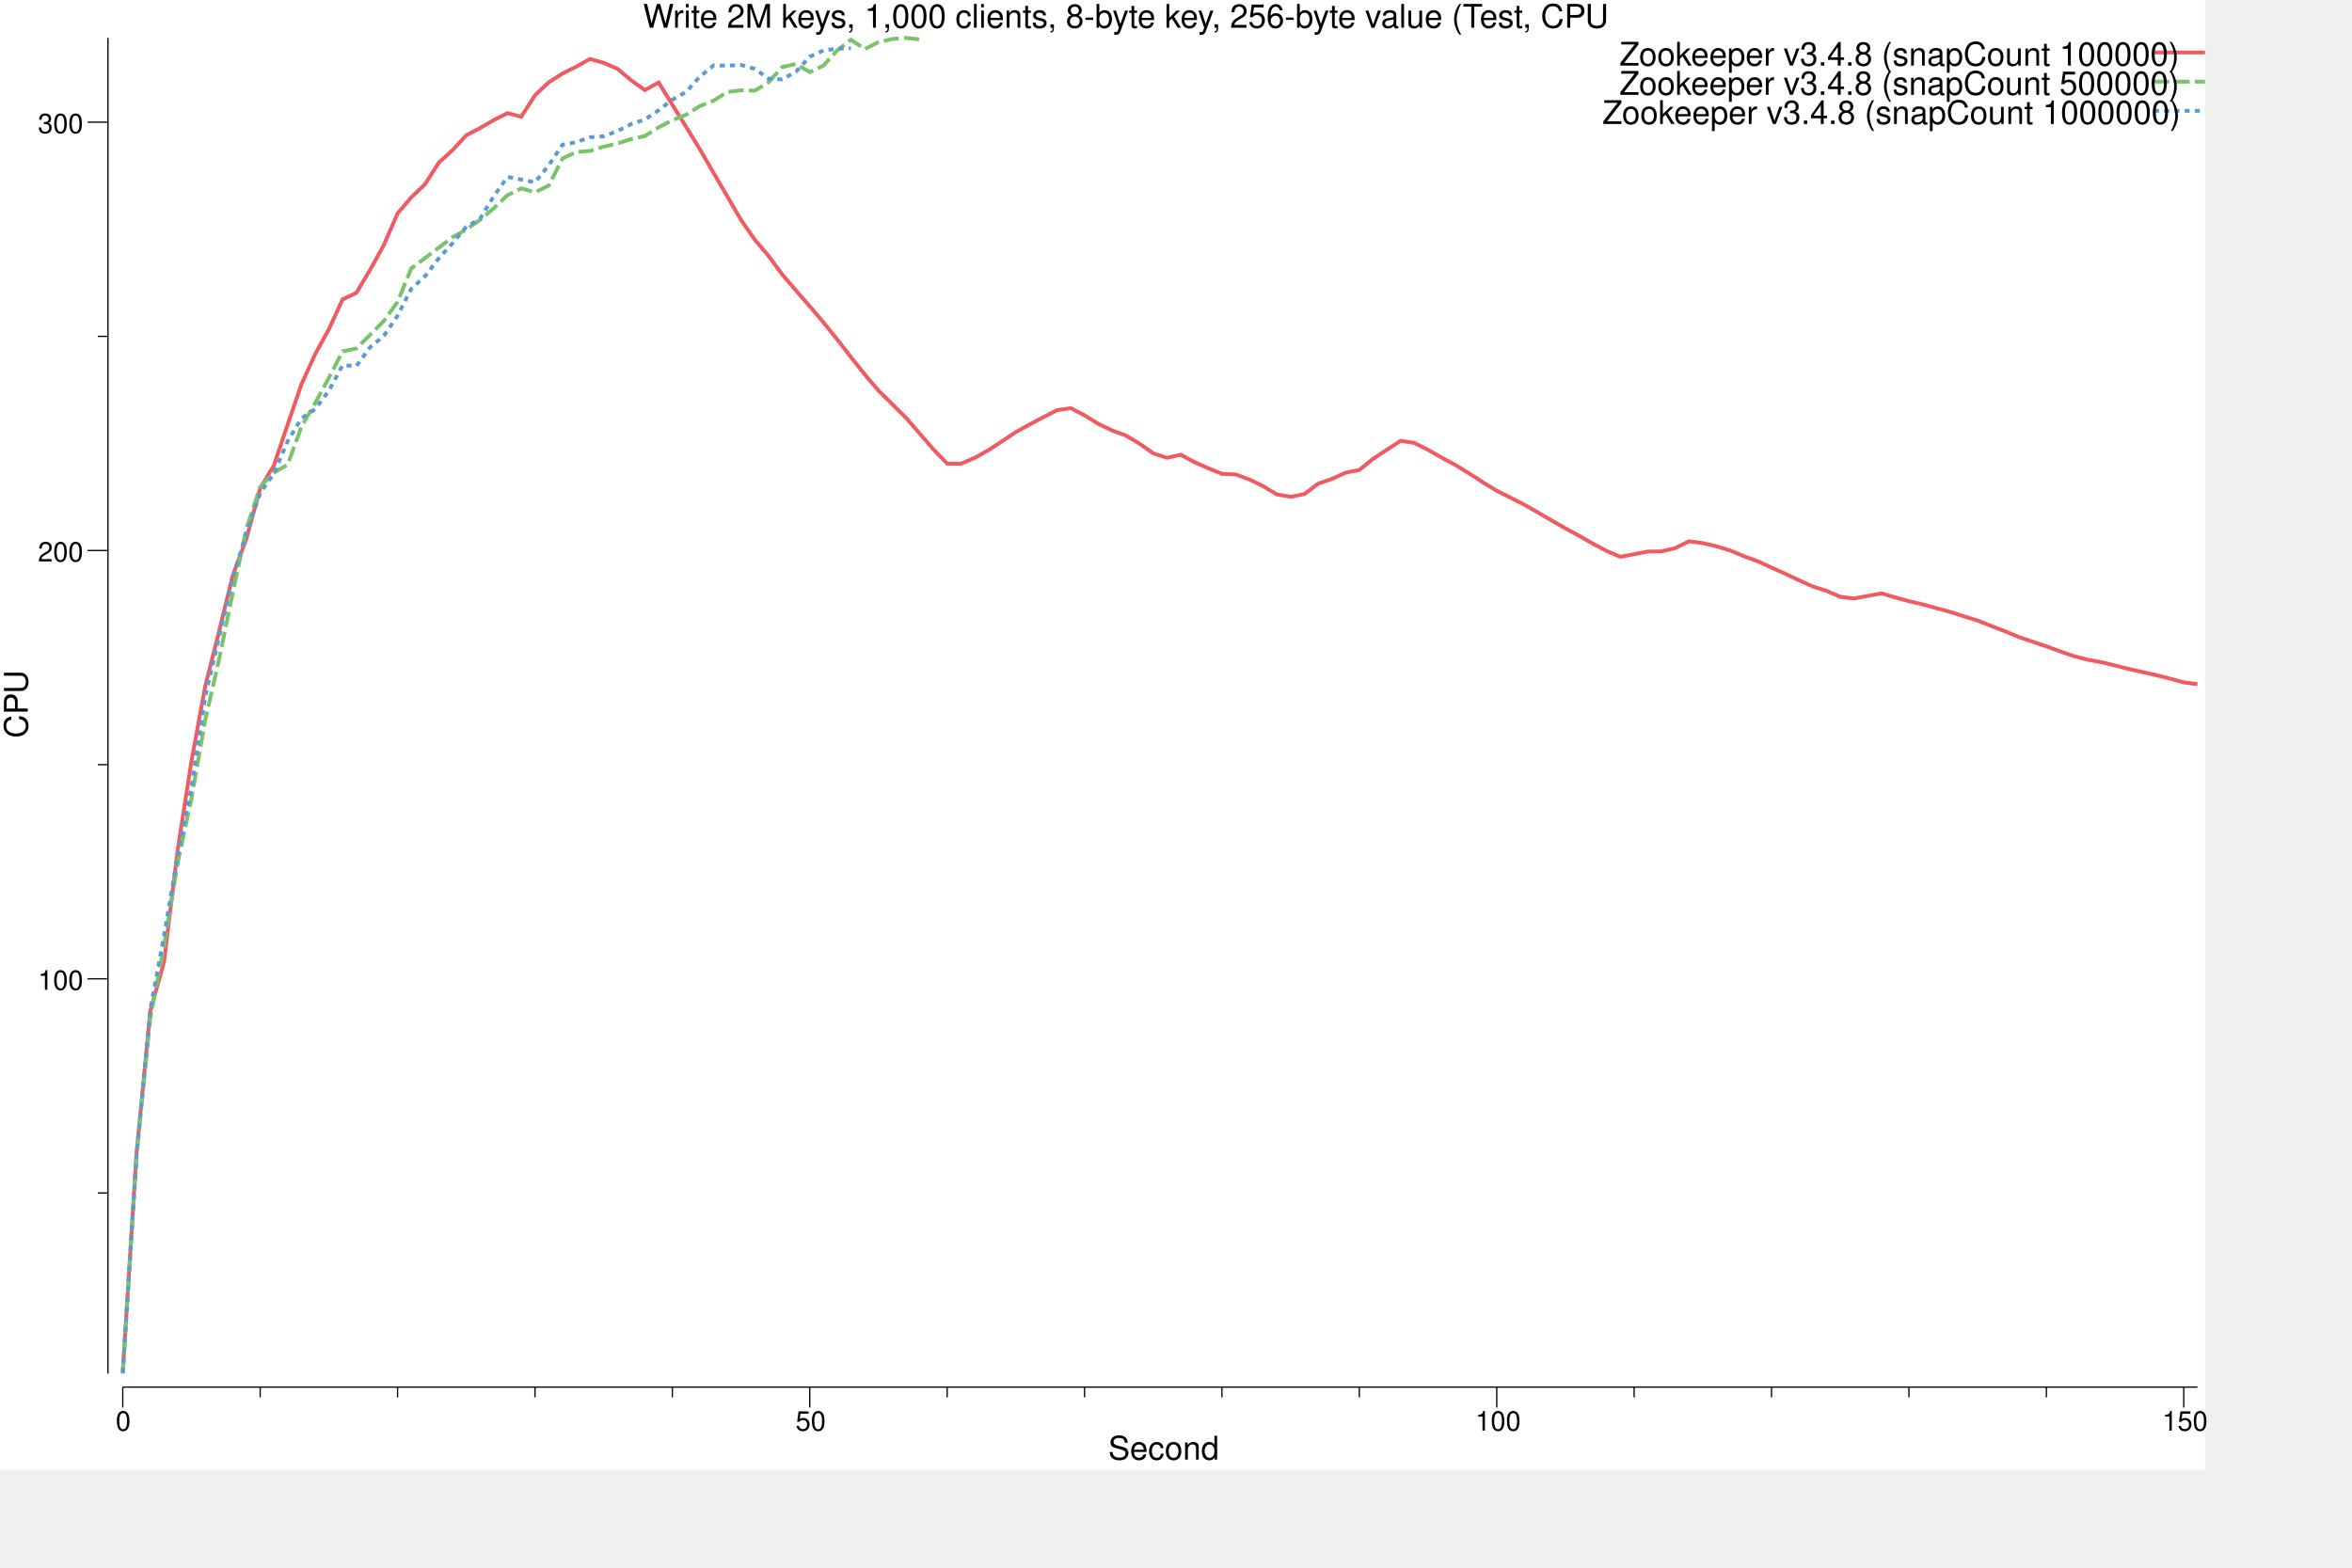
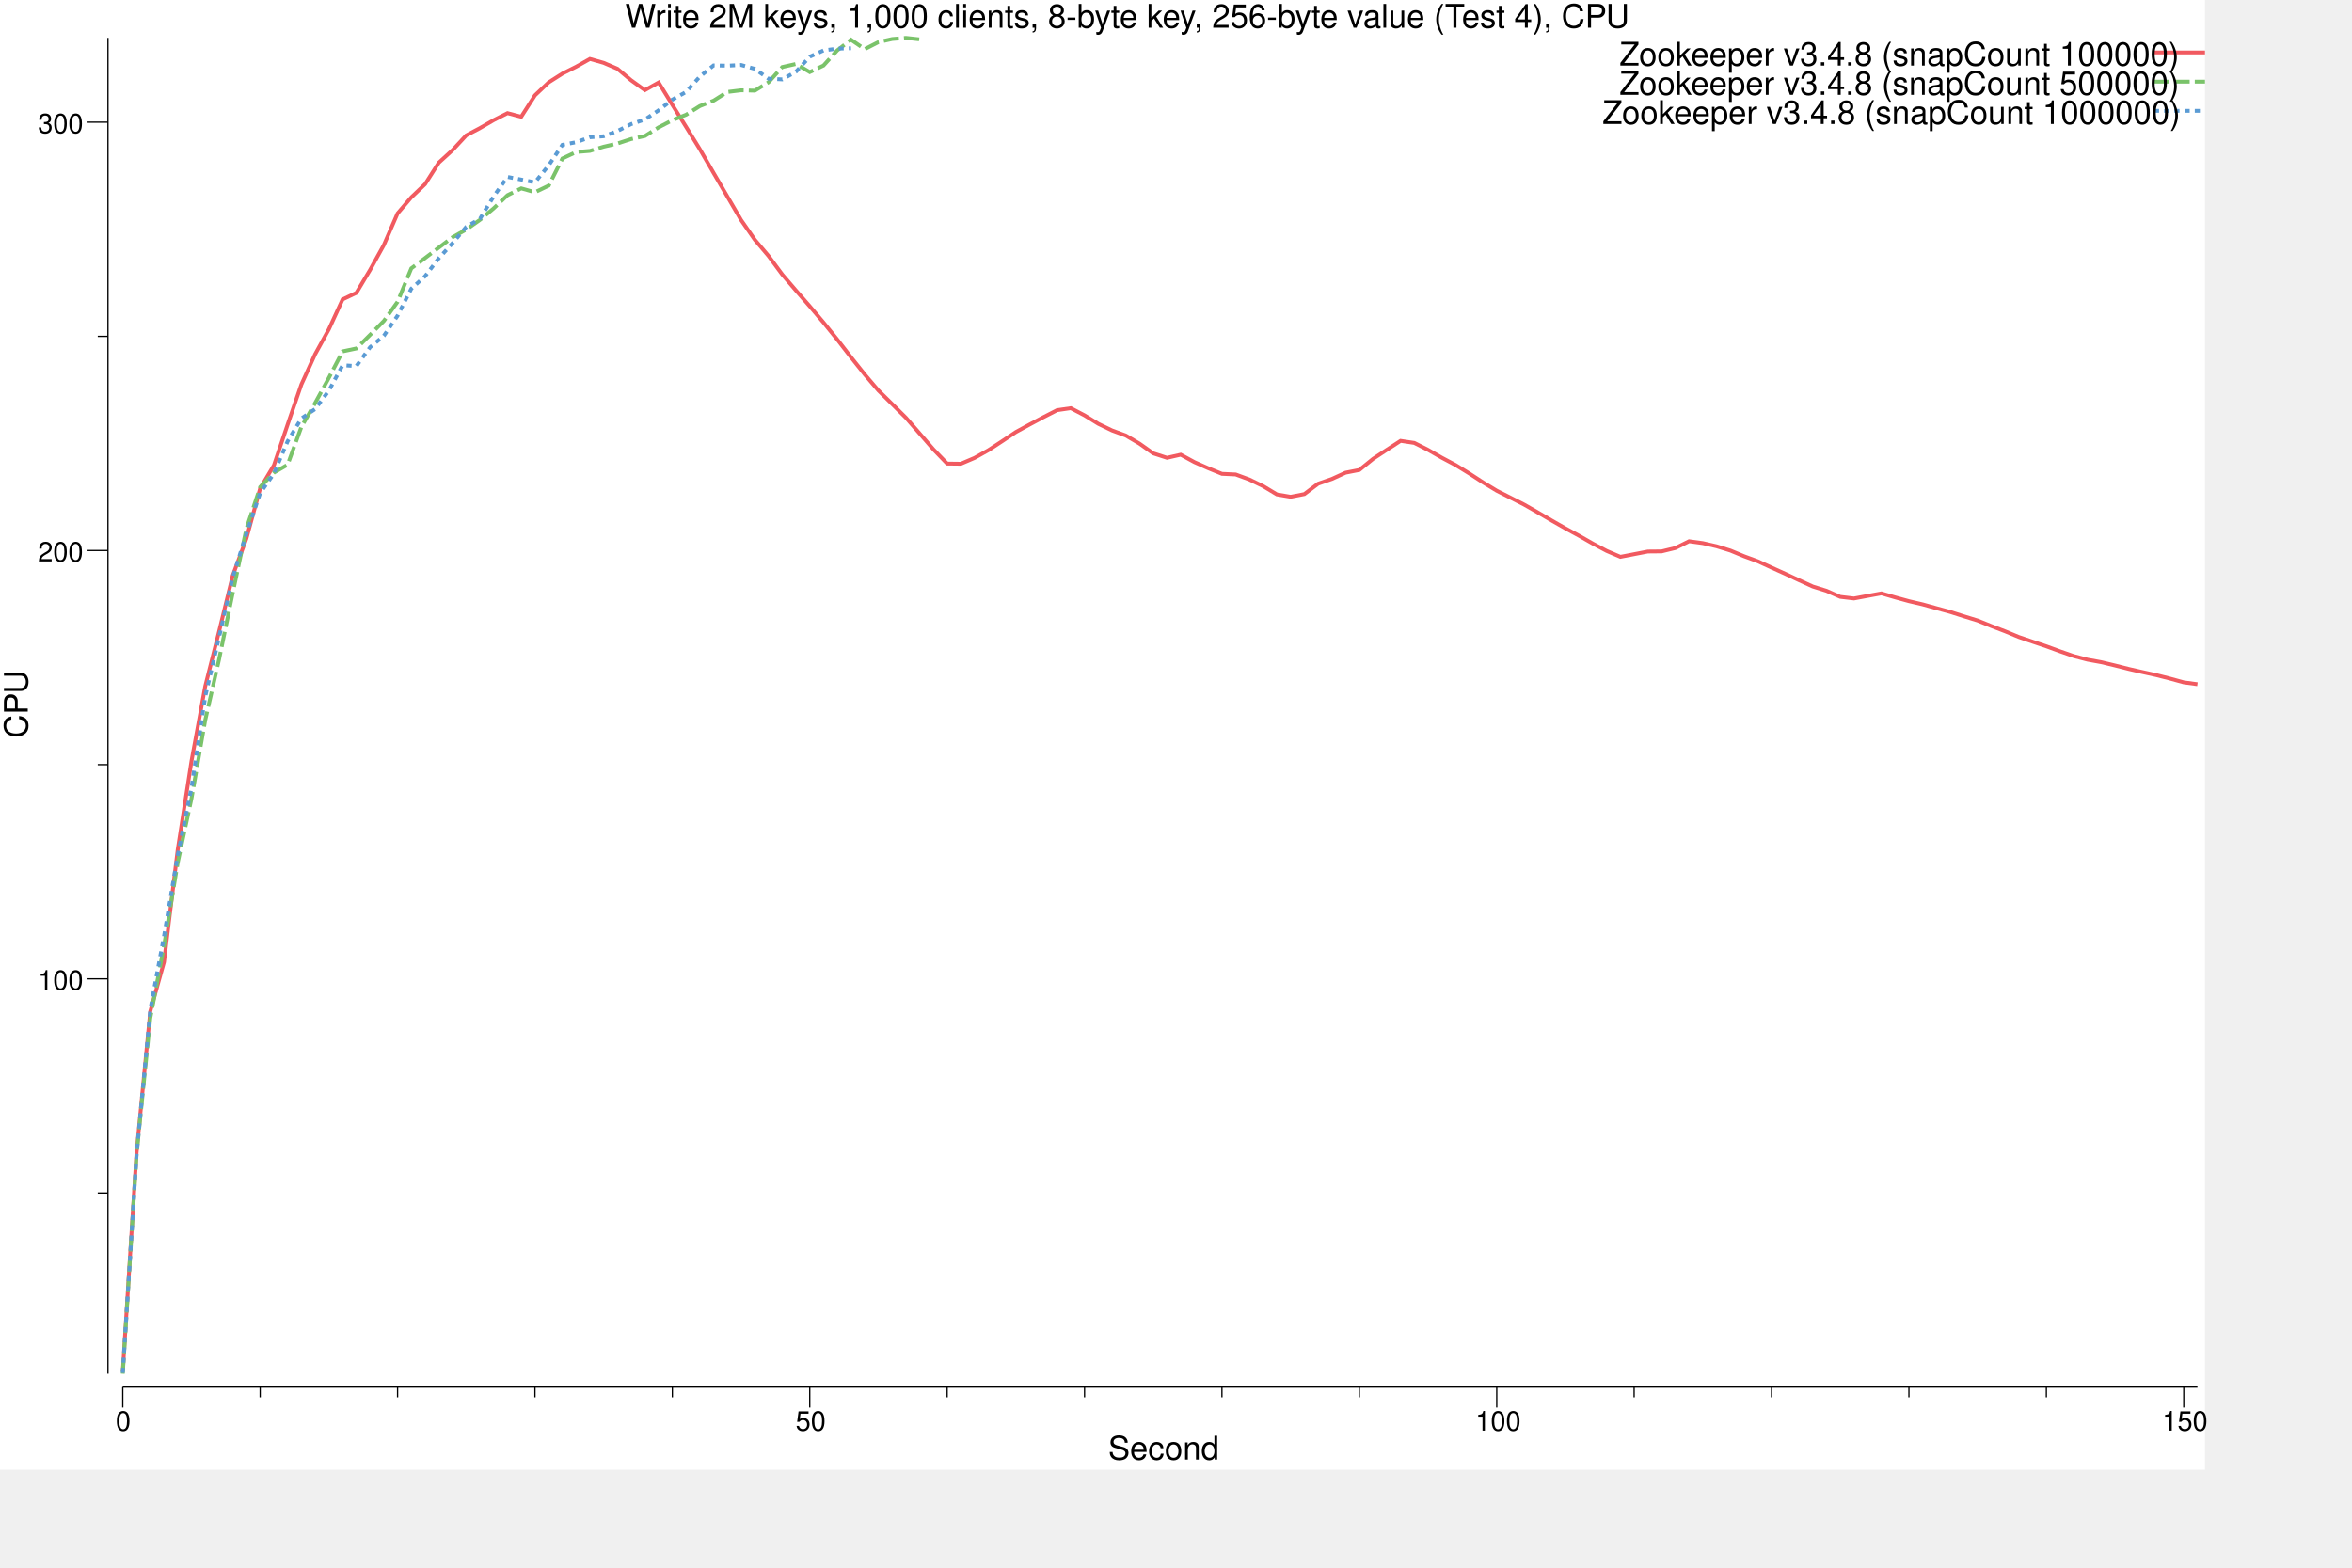
<svg xmlns="http://www.w3.org/2000/svg" width="12in" height="8in">
  <g transform="scale(1, -1) translate(0, -720)">
    <path d="M0,0L1080,0L1080,720L0,720Z" style="fill:#FFFFFF" />
-     <text x="314.92" y="-706.41" transform="scale(1, -1)" style="font-family:Helvetica;font-weight:normal;font-style:normal;font-size:12pt">Write 2M keys, 1,000 clients, 8-byte key, 256-byte value (Test, CPU</text>
+     <text x="306.17" y="-706.41" transform="scale(1, -1)" style="font-family:Helvetica;font-weight:normal;font-style:normal;font-size:12pt">Write 2M keys, 1,000 clients, 8-byte key, 256-byte value (Test 4), CPU</text>
    <text x="542.79" y="-4.965" transform="scale(1, -1)" style="font-family:Helvetica;font-weight:normal;font-style:normal;font-size:12pt">Second</text>
    <text x="56.662" y="-19.142" transform="scale(1, -1)" style="font-family:Helvetica;font-weight:normal;font-style:normal;font-size:10pt">0</text>
    <text x="389.67" y="-19.142" transform="scale(1, -1)" style="font-family:Helvetica;font-weight:normal;font-style:normal;font-size:10pt">50</text>
    <text x="722.67" y="-19.142" transform="scale(1, -1)" style="font-family:Helvetica;font-weight:normal;font-style:normal;font-size:10pt">100</text>
    <text x="1059.1" y="-19.142" transform="scale(1, -1)" style="font-family:Helvetica;font-weight:normal;font-style:normal;font-size:10pt">150</text>
    <path d="M60.137,30.467L60.137,40.467" style="fill:none;stroke:#000000;stroke-width:0.625" />
    <path d="M396.62,30.467L396.62,40.467" style="fill:none;stroke:#000000;stroke-width:0.625" />
    <path d="M733.1,30.467L733.1,40.467" style="fill:none;stroke:#000000;stroke-width:0.625" />
    <path d="M1069.6,30.467L1069.6,40.467" style="fill:none;stroke:#000000;stroke-width:0.625" />
    <path d="M127.43,35.468L127.43,40.467" style="fill:none;stroke:#000000;stroke-width:0.625" />
    <path d="M194.73,35.468L194.73,40.467" style="fill:none;stroke:#000000;stroke-width:0.625" />
    <path d="M262.02,35.468L262.02,40.467" style="fill:none;stroke:#000000;stroke-width:0.625" />
    <path d="M329.32,35.468L329.32,40.467" style="fill:none;stroke:#000000;stroke-width:0.625" />
    <path d="M463.91,35.468L463.91,40.467" style="fill:none;stroke:#000000;stroke-width:0.625" />
    <path d="M531.21,35.468L531.21,40.467" style="fill:none;stroke:#000000;stroke-width:0.625" />
    <path d="M598.5,35.468L598.5,40.467" style="fill:none;stroke:#000000;stroke-width:0.625" />
    <path d="M665.8,35.468L665.8,40.467" style="fill:none;stroke:#000000;stroke-width:0.625" />
    <path d="M800.39,35.468L800.39,40.467" style="fill:none;stroke:#000000;stroke-width:0.625" />
    <path d="M867.69,35.468L867.69,40.467" style="fill:none;stroke:#000000;stroke-width:0.625" />
    <path d="M934.98,35.468L934.98,40.467" style="fill:none;stroke:#000000;stroke-width:0.625" />
    <path d="M1002.3,35.468L1002.3,40.467" style="fill:none;stroke:#000000;stroke-width:0.625" />
    <path d="M60.137,40.467L1076.3,40.467" style="fill:none;stroke:#000000;stroke-width:0.625" />
    <g transform="rotate(90)">
      <text x="358.4" y="13.59" transform="scale(1, -1)" style="font-family:Helvetica;font-weight:normal;font-style:normal;font-size:12pt">CPU</text>
    </g>
    <text x="18.555" y="-235.11" transform="scale(1, -1)" style="font-family:Helvetica;font-weight:normal;font-style:normal;font-size:10pt">100</text>
    <text x="18.555" y="-444.94" transform="scale(1, -1)" style="font-family:Helvetica;font-weight:normal;font-style:normal;font-size:10pt">200</text>
    <text x="18.555" y="-654.78" transform="scale(1, -1)" style="font-family:Helvetica;font-weight:normal;font-style:normal;font-size:10pt">300</text>
    <path d="M42.88,240.48L52.88,240.48" style="fill:none;stroke:#000000;stroke-width:0.625" />
    <path d="M42.88,450.31L52.88,450.31" style="fill:none;stroke:#000000;stroke-width:0.625" />
    <path d="M42.88,660.15L52.88,660.15" style="fill:none;stroke:#000000;stroke-width:0.625" />
    <path d="M47.88,135.56L52.88,135.56" style="fill:none;stroke:#000000;stroke-width:0.625" />
    <path d="M47.88,345.4L52.88,345.4" style="fill:none;stroke:#000000;stroke-width:0.625" />
    <path d="M47.88,555.23L52.88,555.23" style="fill:none;stroke:#000000;stroke-width:0.625" />
    <path d="M52.88,47.03L52.88,701.44" style="fill:none;stroke:#000000;stroke-width:0.625" />
    <path d="M60.137,48.016L66.867,154.93L73.597,224.53L80.326,248.7L87.056,303.81L93.785,347.14L100.52,383.8L107.24,410.42L113.97,437.95L120.7,456.21L127.43,480.76L134.16,492.05L140.89,512.05L147.62,531.67L154.35,546.48L161.08,558.71L167.81,573.34L174.54,576.53L181.27,587.8L188,599.95L194.73,615.45L201.46,623.34L208.19,629.77L214.92,640.32L221.65,646.45L228.38,653.71L235.11,657.27L241.84,661.16L248.57,664.58L255.3,662.81L262.02,673.29L268.75,679.66L275.48,683.94L282.21,687.32L288.94,691.12L295.67,689.21L302.4,686.32L309.13,680.67L315.86,675.85L322.59,679.58L329.32,668.63L336.05,657.84L342.78,646.91L349.51,635.28L356.24,623.76L362.97,612.22L369.7,602.55L376.43,594.6L383.16,585.51L389.89,577.66L396.62,569.96L403.35,562.01L410.08,553.7L416.81,545.01L423.54,536.56L430.26,528.67L436.99,522.04L443.72,515.36L450.45,507.62L457.18,499.86L463.91,492.89L470.64,492.81L477.37,495.68L484.1,499.44L490.83,503.84L497.56,508.35L504.29,512.03L511.02,515.61L517.75,519.06L524.48,520.04L531.21,516.52L537.94,512.38L544.67,509.13L551.4,506.65L558.13,502.67L564.86,497.9L571.59,495.72L578.32,497.25L585.04,493.6L591.77,490.62L598.5,487.87L605.23,487.56L611.96,485.08L618.69,481.83L625.42,477.78L632.15,476.63L638.88,477.95L645.61,483.03L652.34,485.36L659.07,488.44L665.8,489.76L672.53,495.22L679.26,499.65L685.99,504.03L692.72,503.02L699.45,499.62L706.18,495.78L712.91,492.2L719.64,488.06L726.37,483.68L733.1,479.59L739.83,476.19L746.56,472.77L753.28,468.93L760.01,465L766.74,461.16L773.47,457.51L780.2,453.67L786.93,450.1L793.66,447.21L800.39,448.51L807.12,449.81L813.85,449.87L820.58,451.51L827.31,454.85L834.04,453.92L840.77,452.37L847.5,450.29L854.23,447.5L860.96,445.03L867.69,441.94L874.42,438.9L881.15,435.75L887.88,432.67L894.61,430.57L901.34,427.61L908.07,426.81L914.79,428.07L921.52,429.31L928.25,427.34L934.98,425.49L941.71,423.92L948.44,422.05L955.17,420.22L961.9,418.08L968.63,416.01L975.36,413.3L982.09,410.72L988.82,407.93L995.55,405.64L1002.3,403.37L1009,400.92L1015.7,398.59L1022.5,396.81L1029.2,395.59L1035.9,393.99L1042.7,392.27L1049.4,390.74L1056.1,389.27L1062.8,387.57L1069.6,385.71L1076.3,384.8" style="fill:none;stroke:#F15A60;stroke-width:1.875" />
    <path d="M60.137,47.03L66.867,154.13L73.597,221.17L80.326,256.57L87.056,297.41L93.785,328.8L100.52,367.2L107.24,396.68L113.97,429.41L120.7,461.08L127.43,481.39L134.16,488.44L140.89,492.36L147.62,510.89L154.35,522.56L161.08,534.9L167.81,547.87L174.54,549.29L181.27,555.97L188,562.76L194.73,572.14L201.46,588.53L208.19,593.57L214.92,598.69L221.65,603.77L228.38,607.56L235.11,612.31L241.84,617.97L248.57,624.37L255.3,627.71L262.02,625.82L268.75,629.05L275.48,642.36L282.21,645.52L288.94,646.07L295.67,648.13L302.4,649.7L309.13,651.88L315.86,653.37L322.59,657.61L329.32,661.11L336.05,663.8L342.78,668.04L349.51,670.7L356.24,674.94L362.97,675.76L369.7,675.59L376.43,679.71L383.16,687.16L389.89,688.67L396.62,684.68L403.35,687.89L410.08,695.32L416.81,700.54L423.54,695.93L430.26,699.37L436.99,700.88L443.72,701.44L450.45,700.71" style="fill:none;stroke:#7AC36A;stroke-width:1.875;stroke-dasharray:7.5,2.5" />
    <path d="M60.137,47.429L66.867,153.86L73.597,225.39L80.326,261.36L87.056,301.14L93.785,334.15L100.52,378.8L107.24,407.59L113.97,437.07L120.7,458.6L127.43,478.45L134.16,488.04L140.89,503.86L147.62,515.01L154.35,519.62L161.08,528.62L167.81,541.09L174.54,540.65L181.27,549.9L188,555.48L194.73,565.35L201.46,578.57L208.19,584.67L214.92,593.48L221.65,600.85L228.38,608.87L235.11,612.83L241.84,623.87L248.57,633.33L255.3,632.03L262.02,630.65L268.75,639L275.48,649.05L282.21,650.33L288.94,652.76L295.67,653.25L302.4,655.81L309.13,659.21L315.86,661.45L322.59,665.96L329.32,671.19L336.05,674.96L342.78,682.48L349.51,687.95L356.24,687.81L362.97,688.16L369.7,686.27L376.43,681.45L383.16,681.11L389.89,684.87L396.62,692.21L403.35,695.3L410.08,696.16L416.81,696.37" style="fill:none;stroke:#5A9BD4;stroke-width:1.875;stroke-dasharray:2.5,2.5" />
    <path d="M1055,694.3L1080,694.3" style="fill:none;stroke:#F15A60;stroke-width:1.875" />
    <text x="793.19" y="-687.85" transform="scale(1, -1)" style="font-family:Helvetica;font-weight:normal;font-style:normal;font-size:12pt">Zookeeper v3.4.8 (snapCount 100000)</text>
    <path d="M1055,680L1080,680" style="fill:none;stroke:#7AC36A;stroke-width:1.875;stroke-dasharray:7.5,2.5" />
    <text x="793.19" y="-673.56" transform="scale(1, -1)" style="font-family:Helvetica;font-weight:normal;font-style:normal;font-size:12pt">Zookeeper v3.4.8 (snapCount 500000)</text>
    <path d="M1055,665.71L1080,665.71" style="fill:none;stroke:#5A9BD4;stroke-width:1.875;stroke-dasharray:2.5,2.5" />
    <text x="784.85" y="-659.26" transform="scale(1, -1)" style="font-family:Helvetica;font-weight:normal;font-style:normal;font-size:12pt">Zookeeper v3.4.8 (snapCount 1000000)</text>
  </g>
</svg>
